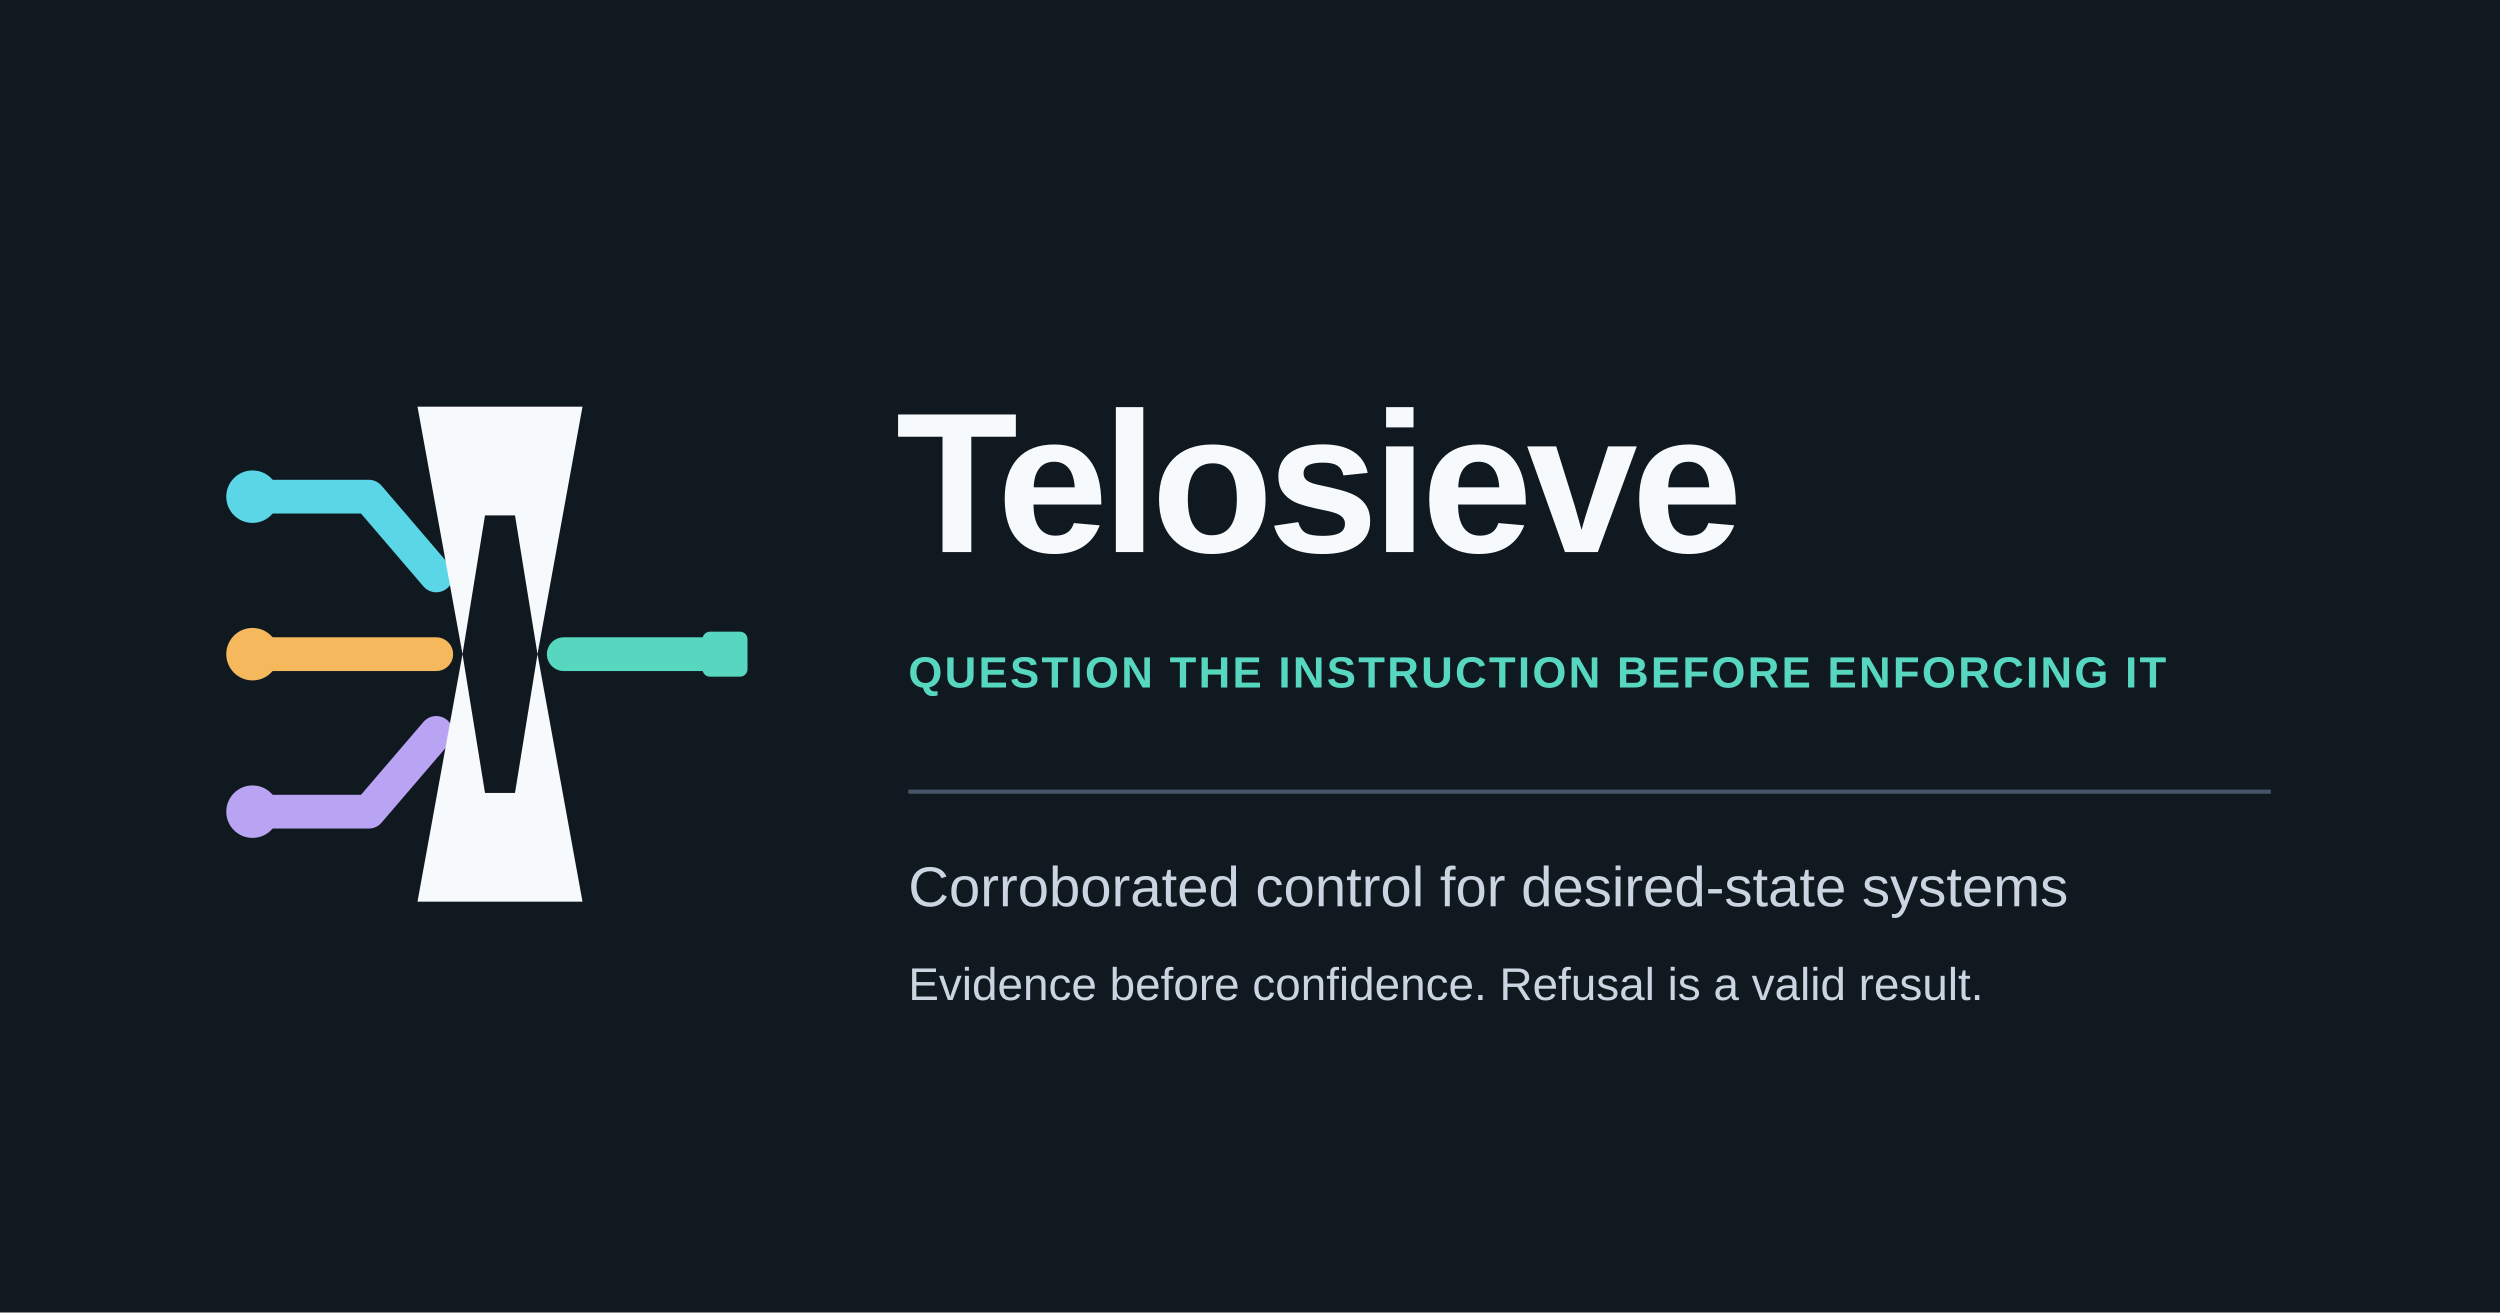
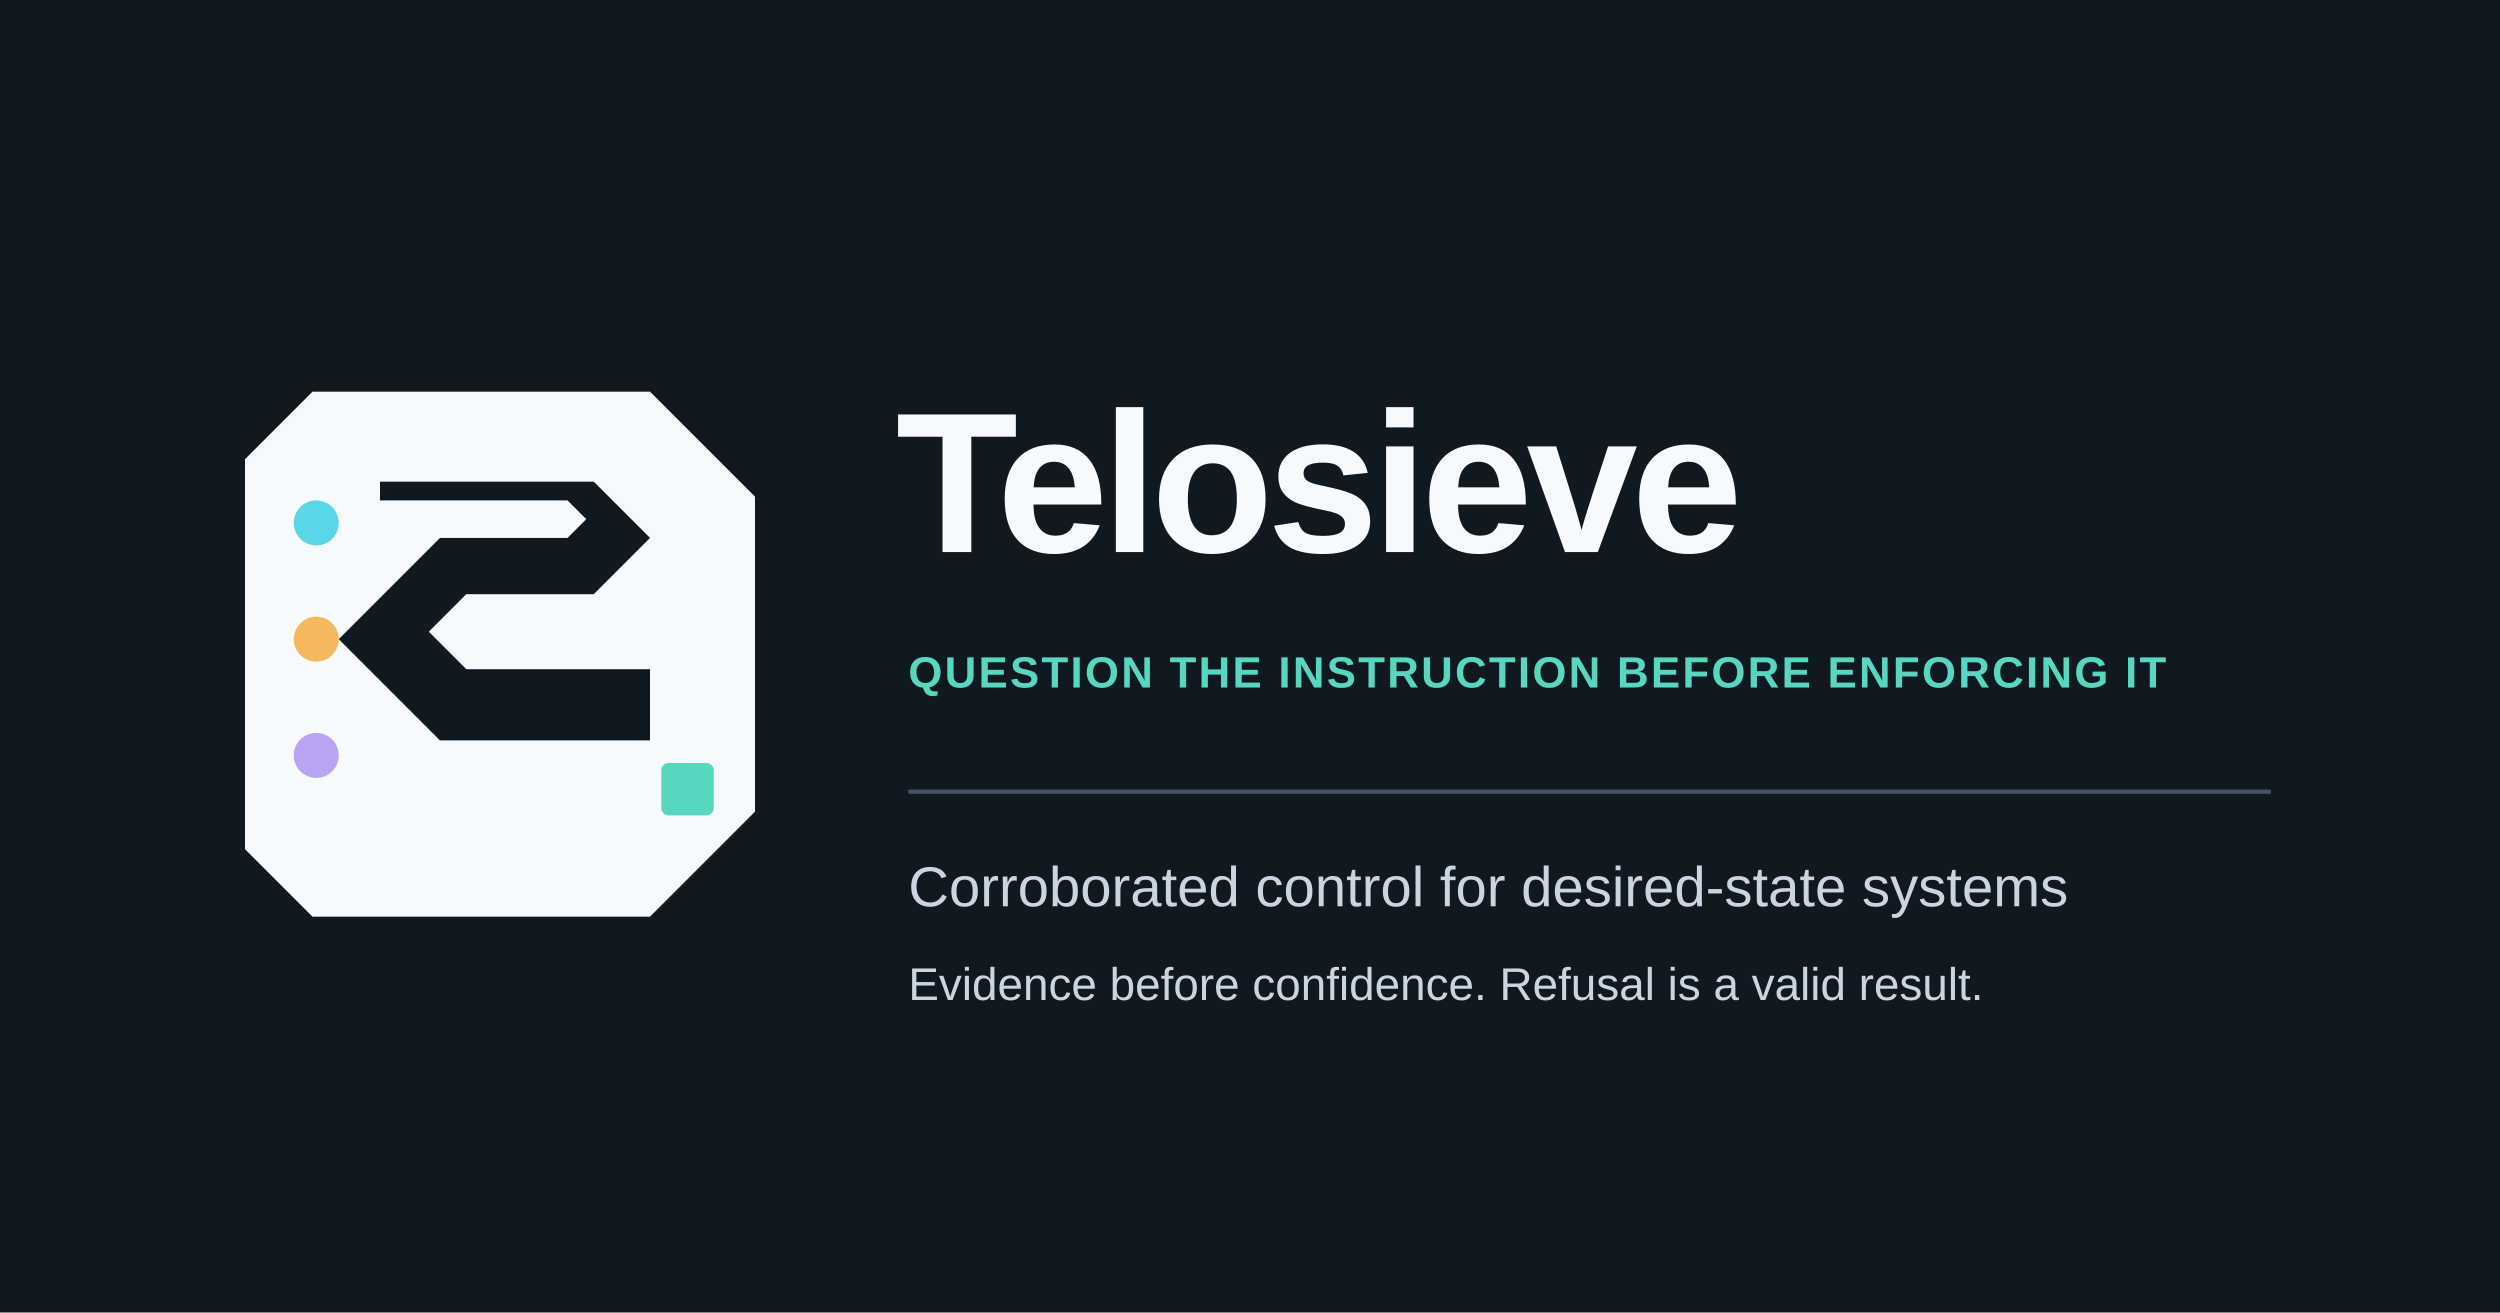
<svg xmlns="http://www.w3.org/2000/svg" viewBox="0 0 1200 630" role="img" aria-labelledby="title description">
  <rect width="1200" height="630" fill="#101820" />
  <g transform="translate(96 170) scale(1.8)">
-     <g fill="none" stroke-linecap="round" stroke-linejoin="round" stroke-width="9">
-       <path d="M14 38H45L63 59" stroke="#5BD6E7" />
-       <path d="M14 80H63" stroke="#F5B85C" />
-       <path d="M14 122H45L63 101" stroke="#B9A4F4" />
-       <path d="M97 80H140" stroke="#57D7C0" />
-     </g>
-     <path d="M58 14H102L90 80L102 146H58L70 80ZM76 43L70 80L76 117H84L90 80L84 43Z" fill="#F7FAFC" fill-rule="evenodd" />
-     <circle cx="14" cy="38" r="7" fill="#5BD6E7" />
-     <circle cx="14" cy="80" r="7" fill="#F5B85C" />
-     <circle cx="14" cy="122" r="7" fill="#B9A4F4" />
-     <rect x="134" y="74" width="12" height="12" rx="2" fill="#57D7C0" />
+     <path d="M30 10H120L148 38V122L120 150H30L12 132V28ZM48 34H105L120 49L105 64H71L61 74L71 84H120V103H64L37 76L64 49H98L103 44L98 39H48Z" fill="#F7FAFC" fill-rule="evenodd" />
+     <circle cx="31" cy="45" r="6" fill="#5BD6E7" />
+     <circle cx="31" cy="76" r="6" fill="#F5B85C" />
+     <circle cx="31" cy="107" r="6" fill="#B9A4F4" />
+     <rect x="123" y="109" width="14" height="14" rx="2" fill="#57D7C0" />
  </g>
  <text x="430" y="265" fill="#F7FAFC" font-family="Arial, Helvetica, sans-serif" font-size="96" font-weight="700" letter-spacing="-3">Telosieve</text>
  <text x="436" y="330" fill="#57D7C0" font-family="Arial, Helvetica, sans-serif" font-size="21" font-weight="700" letter-spacing="1.1">QUESTION THE INSTRUCTION BEFORE ENFORCING IT</text>
  <line x1="436" y1="380" x2="1090" y2="380" stroke="#475467" stroke-width="2" />
  <text x="436" y="435" fill="#CBD5E1" font-family="Arial, Helvetica, sans-serif" font-size="27">Corroborated control for desired-state systems</text>
  <text x="436" y="480" fill="#CBD5E1" font-family="Arial, Helvetica, sans-serif" font-size="22">Evidence before confidence. Refusal is a valid result.</text>
</svg>
